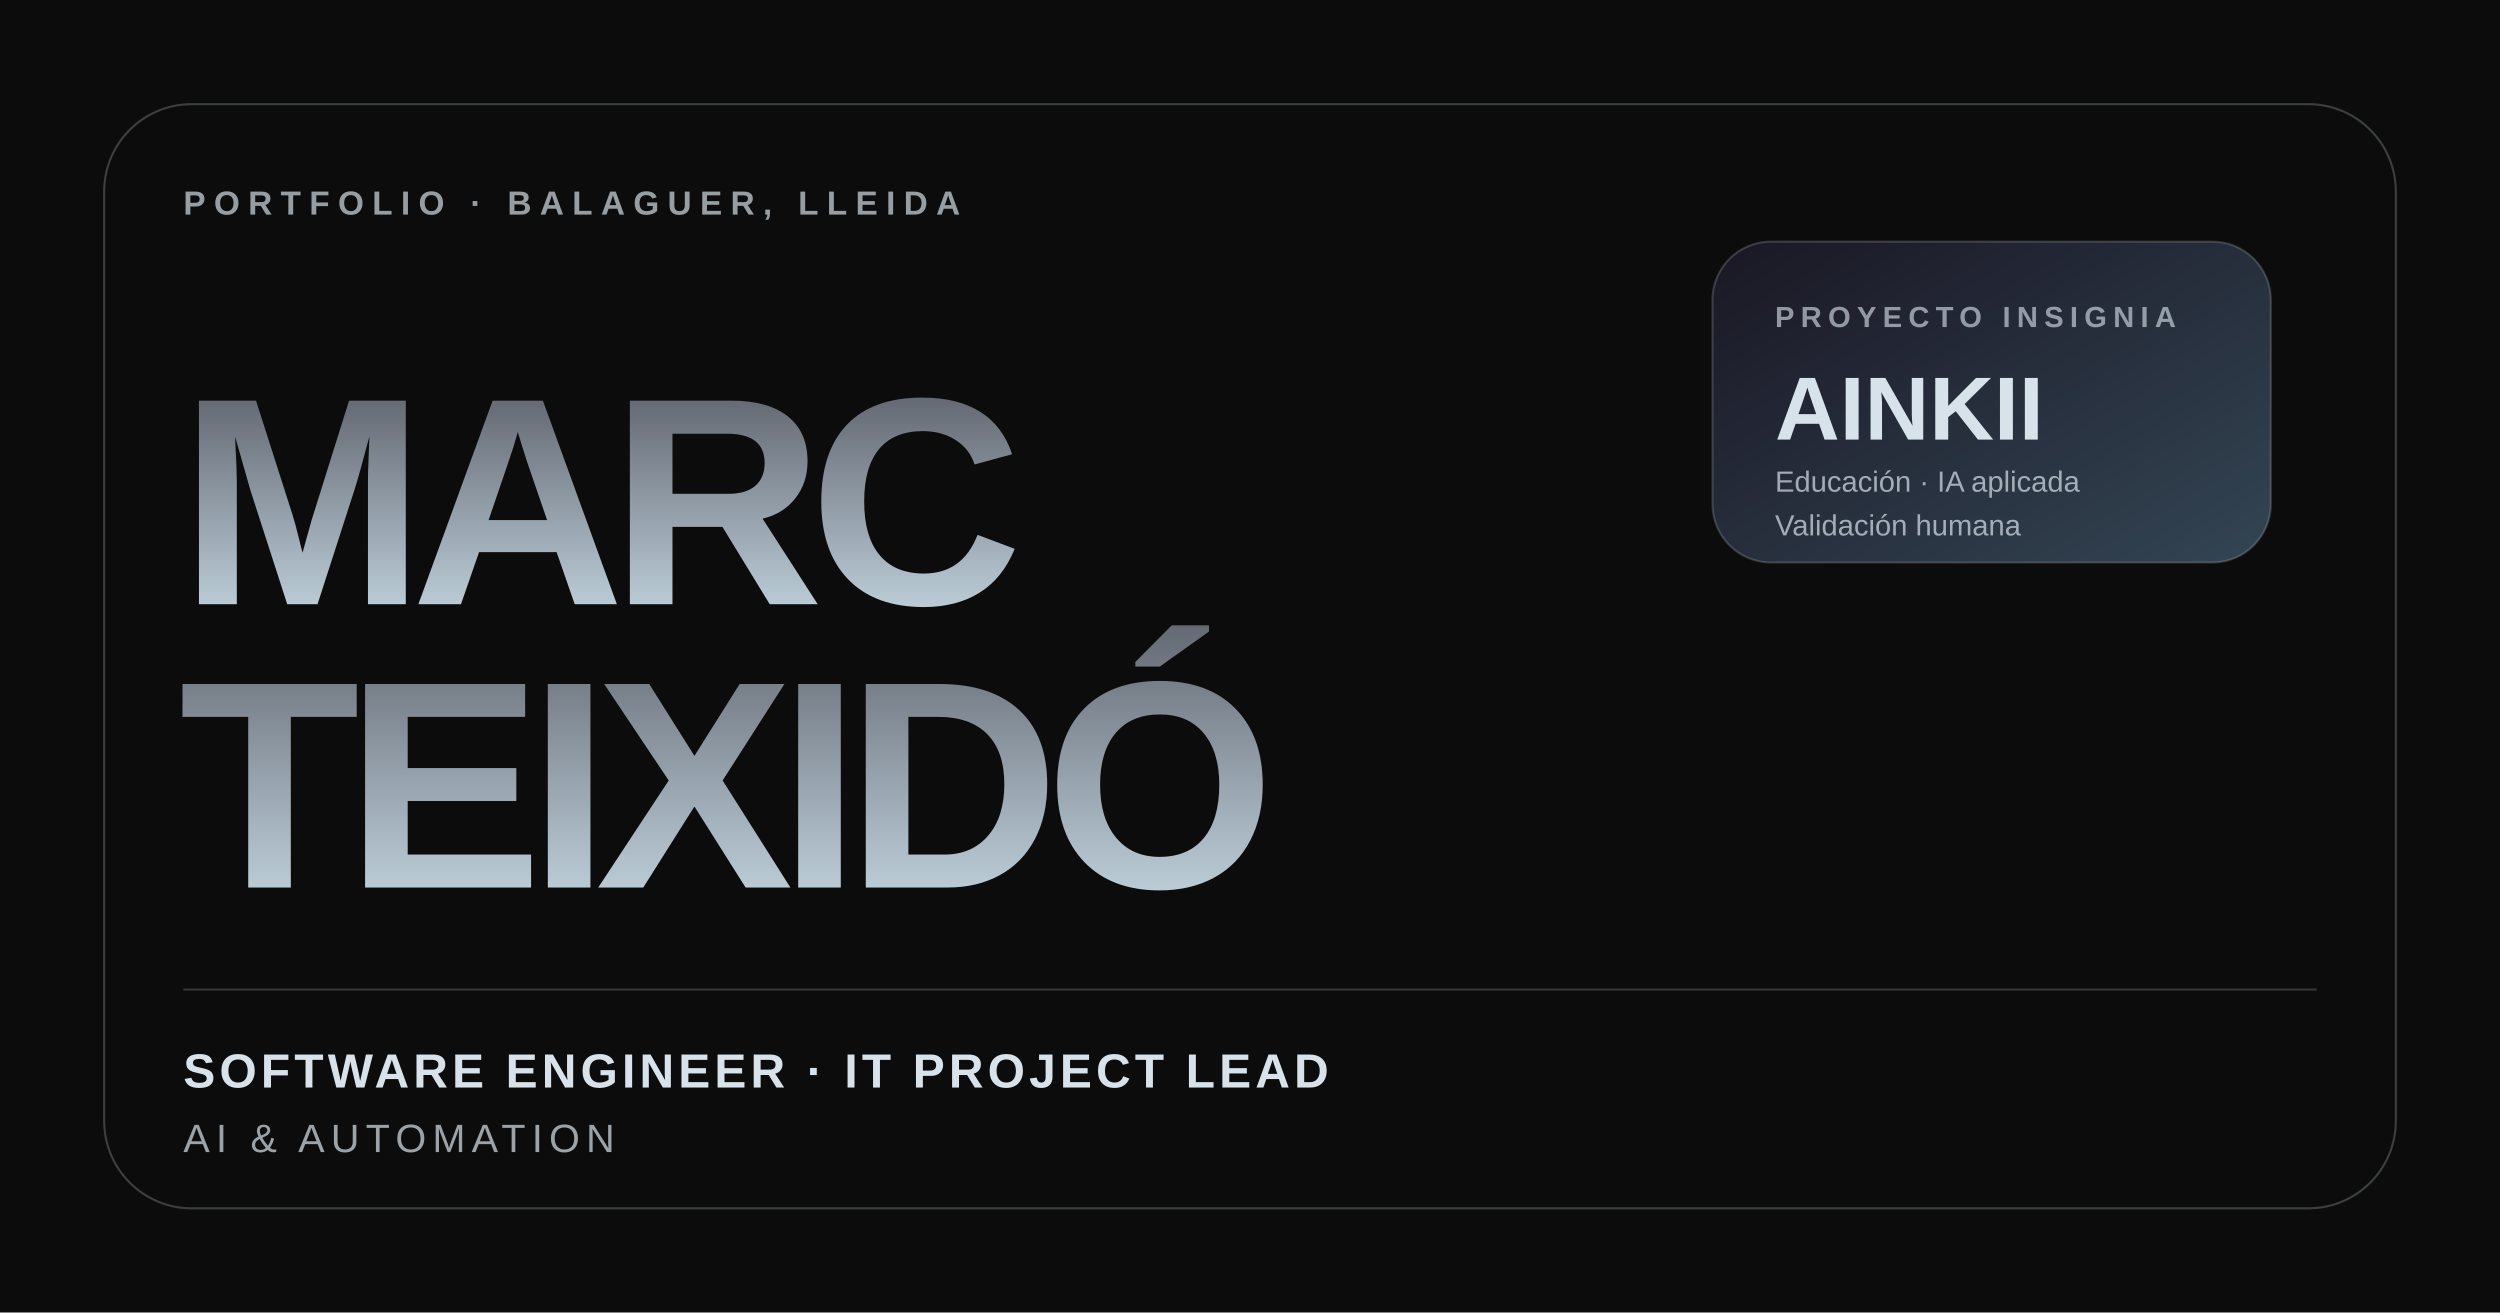
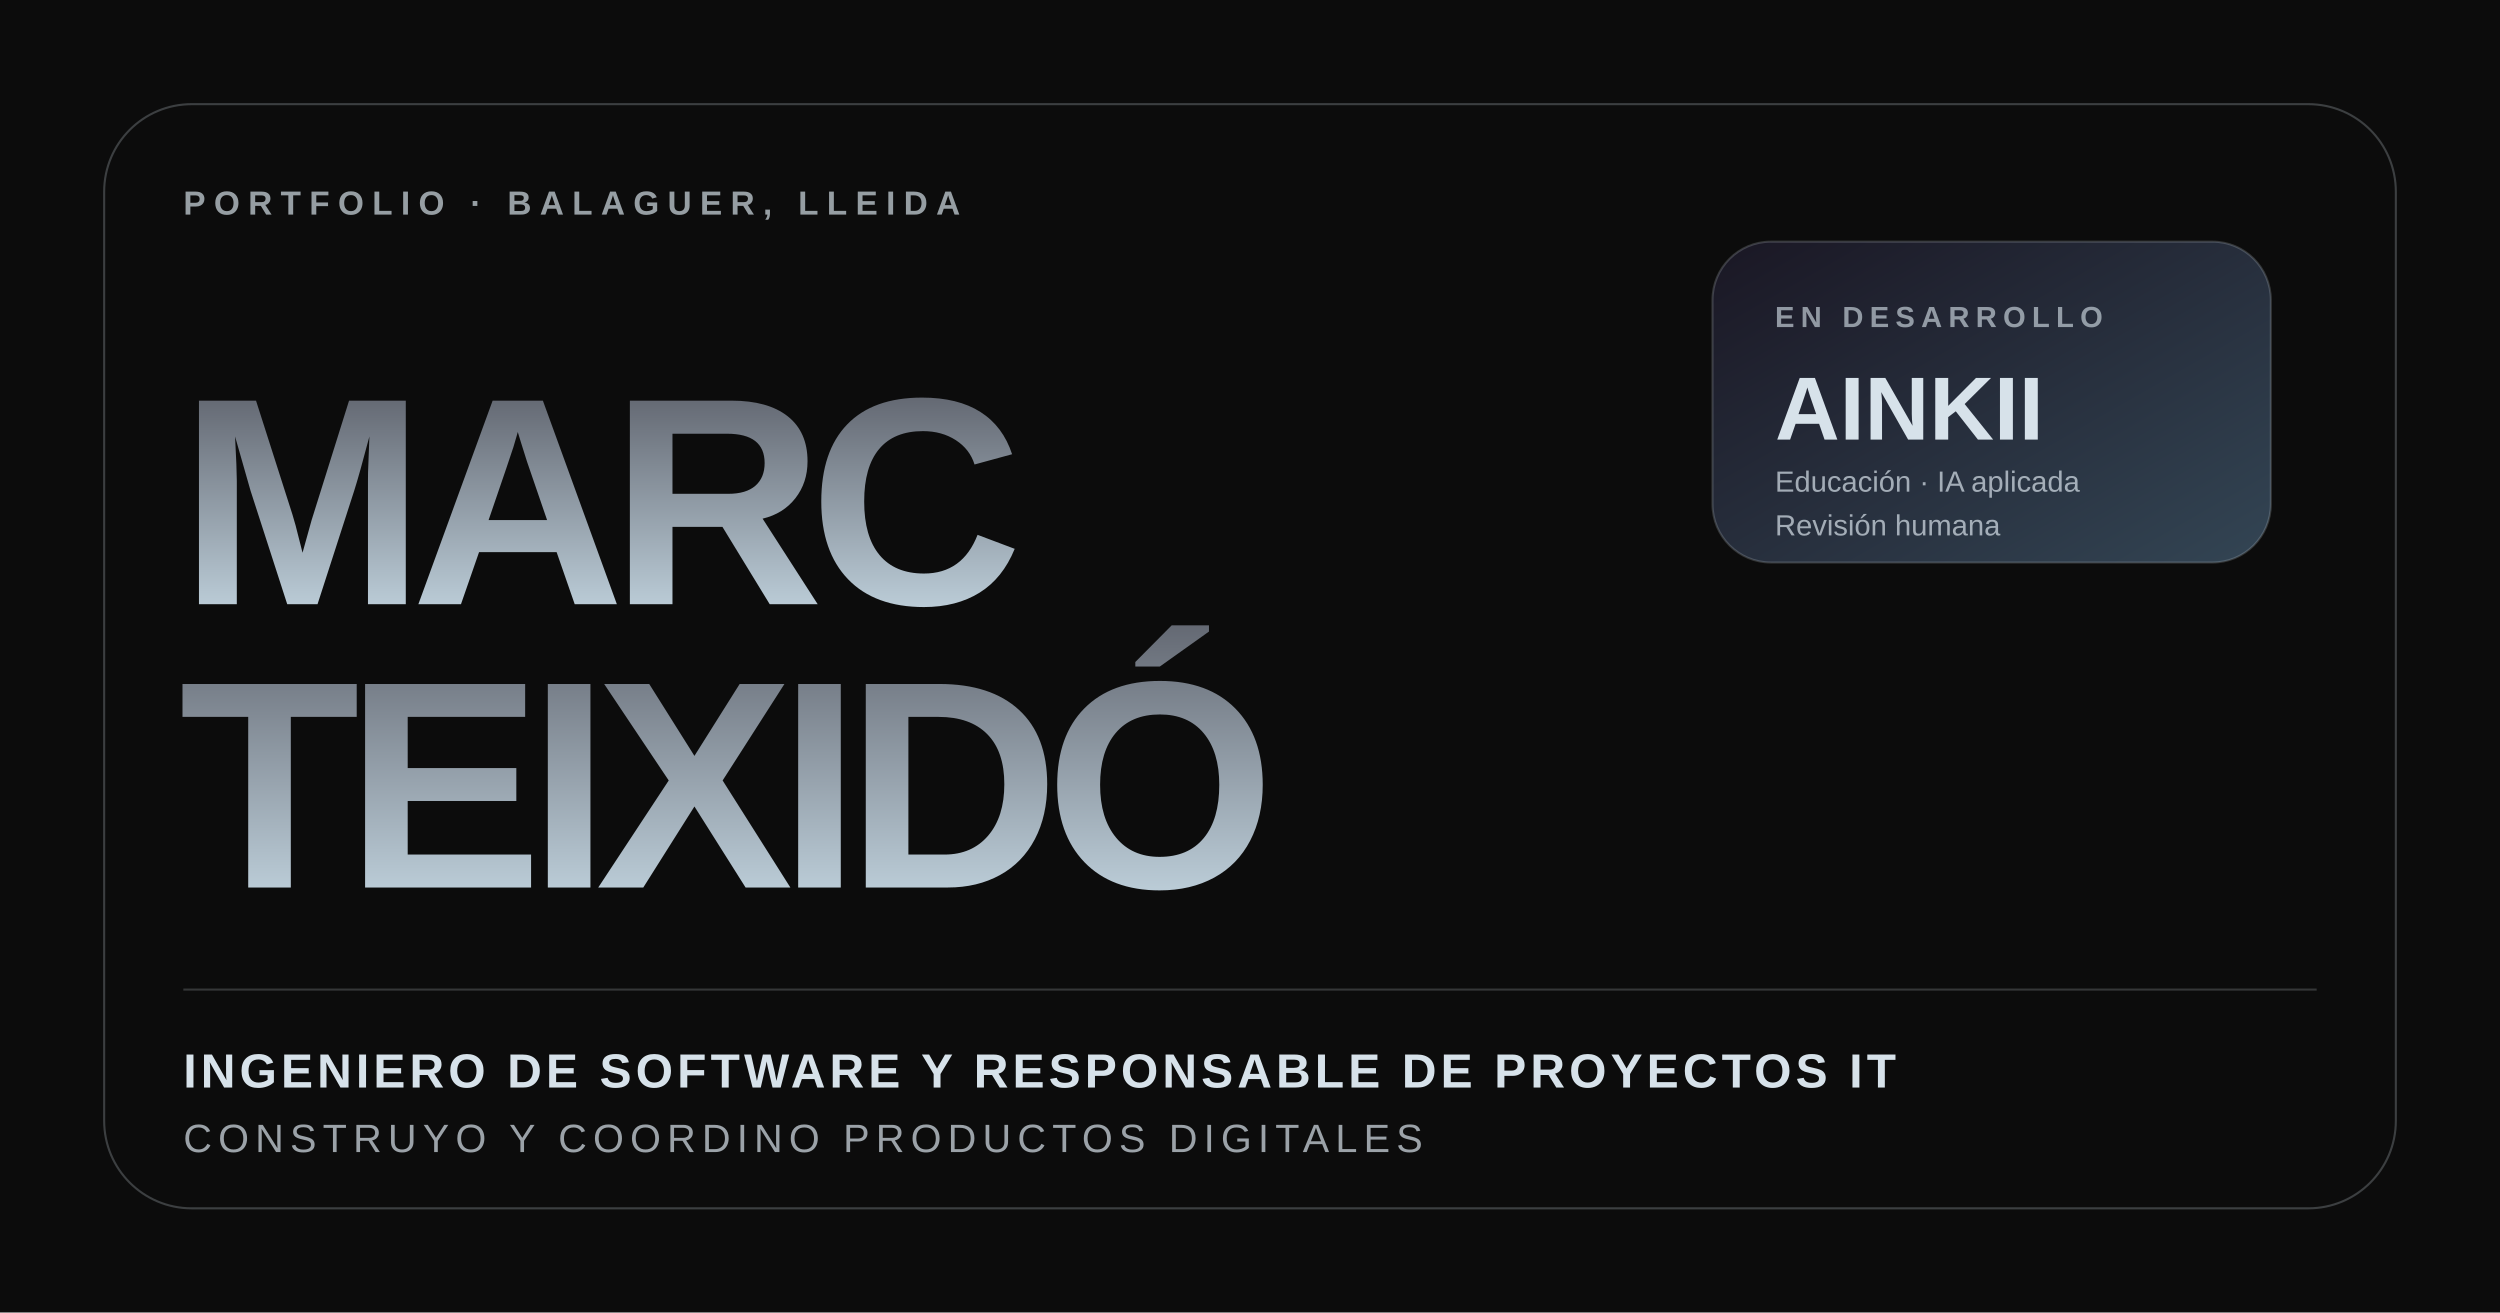
<svg xmlns="http://www.w3.org/2000/svg" width="1200" height="630" viewBox="0 0 1200 630" role="img" aria-labelledby="title description">
  <defs>
    <linearGradient id="type" x1="0" y1="0" x2="0" y2="1">
      <stop offset="0" stop-color="#646973" />
      <stop offset="1" stop-color="#BBCCD7" />
    </linearGradient>
    <linearGradient id="panel" x1="0" y1="0" x2="1" y2="1">
      <stop offset="0" stop-color="#1A1724" />
      <stop offset="1" stop-color="#334554" />
    </linearGradient>
  </defs>
  <rect width="1200" height="630" fill="#0C0C0C" />
  <rect x="50" y="50" width="1100" height="530" rx="42" fill="none" stroke="#D7E2EA" stroke-opacity=".24" />
  <text x="88" y="103" fill="#D7E2EA" fill-opacity=".68" font-family="Arial, sans-serif" font-size="16" font-weight="700" letter-spacing="4">PORTFOLIO · BALAGUER, LLEIDA</text>
  <text x="86" y="290" fill="url(#type)" font-family="Arial Black, Arial, sans-serif" font-size="142" font-weight="900" letter-spacing="-7">MARC</text>
  <text x="86" y="426" fill="url(#type)" font-family="Arial Black, Arial, sans-serif" font-size="142" font-weight="900" letter-spacing="-7">TEIXIDÓ</text>
  <rect x="822" y="116" width="268" height="154" rx="28" fill="url(#panel)" stroke="#D7E2EA" stroke-opacity=".2" />
-   <text x="852" y="157" fill="#D7E2EA" fill-opacity=".62" font-family="Arial, sans-serif" font-size="14" font-weight="700" letter-spacing="3">PROYECTO INSIGNIA</text>
+   <text x="852" y="157" fill="#D7E2EA" fill-opacity=".62" font-family="Arial, sans-serif" font-size="14" font-weight="700" letter-spacing="3">EN DESARROLLO</text>
  <text x="852" y="211" fill="#D7E2EA" font-family="Arial Black, Arial, sans-serif" font-size="43" font-weight="900">AINKII</text>
  <text x="852" y="236" fill="#D7E2EA" fill-opacity=".7" font-family="Arial, sans-serif" font-size="14">Educación · IA aplicada</text>
-   <text x="852" y="257" fill="#D7E2EA" fill-opacity=".7" font-family="Arial, sans-serif" font-size="14">Validación humana</text>
+   <text x="852" y="257" fill="#D7E2EA" fill-opacity=".7" font-family="Arial, sans-serif" font-size="14">Revisión humana</text>
  <line x1="88" y1="475" x2="1112" y2="475" stroke="#D7E2EA" stroke-opacity=".2" />
-   <text x="88" y="522" fill="#D7E2EA" font-family="Arial, sans-serif" font-size="23" font-weight="700" letter-spacing="2">SOFTWARE ENGINEER · IT PROJECT LEAD</text>
-   <text x="88" y="553" fill="#D7E2EA" fill-opacity=".7" font-family="Arial, sans-serif" font-size="19" letter-spacing="3">AI &amp; AUTOMATION</text>
+   <text x="88" y="522" fill="#D7E2EA" font-family="Arial, sans-serif" font-size="23" font-weight="700" letter-spacing="2">INGENIERO DE SOFTWARE Y RESPONSABLE DE PROYECTOS IT</text>
+   <text x="88" y="553" fill="#D7E2EA" fill-opacity=".7" font-family="Arial, sans-serif" font-size="19" letter-spacing="3">CONSTRUYO Y COORDINO PRODUCTOS DIGITALES</text>
</svg>
